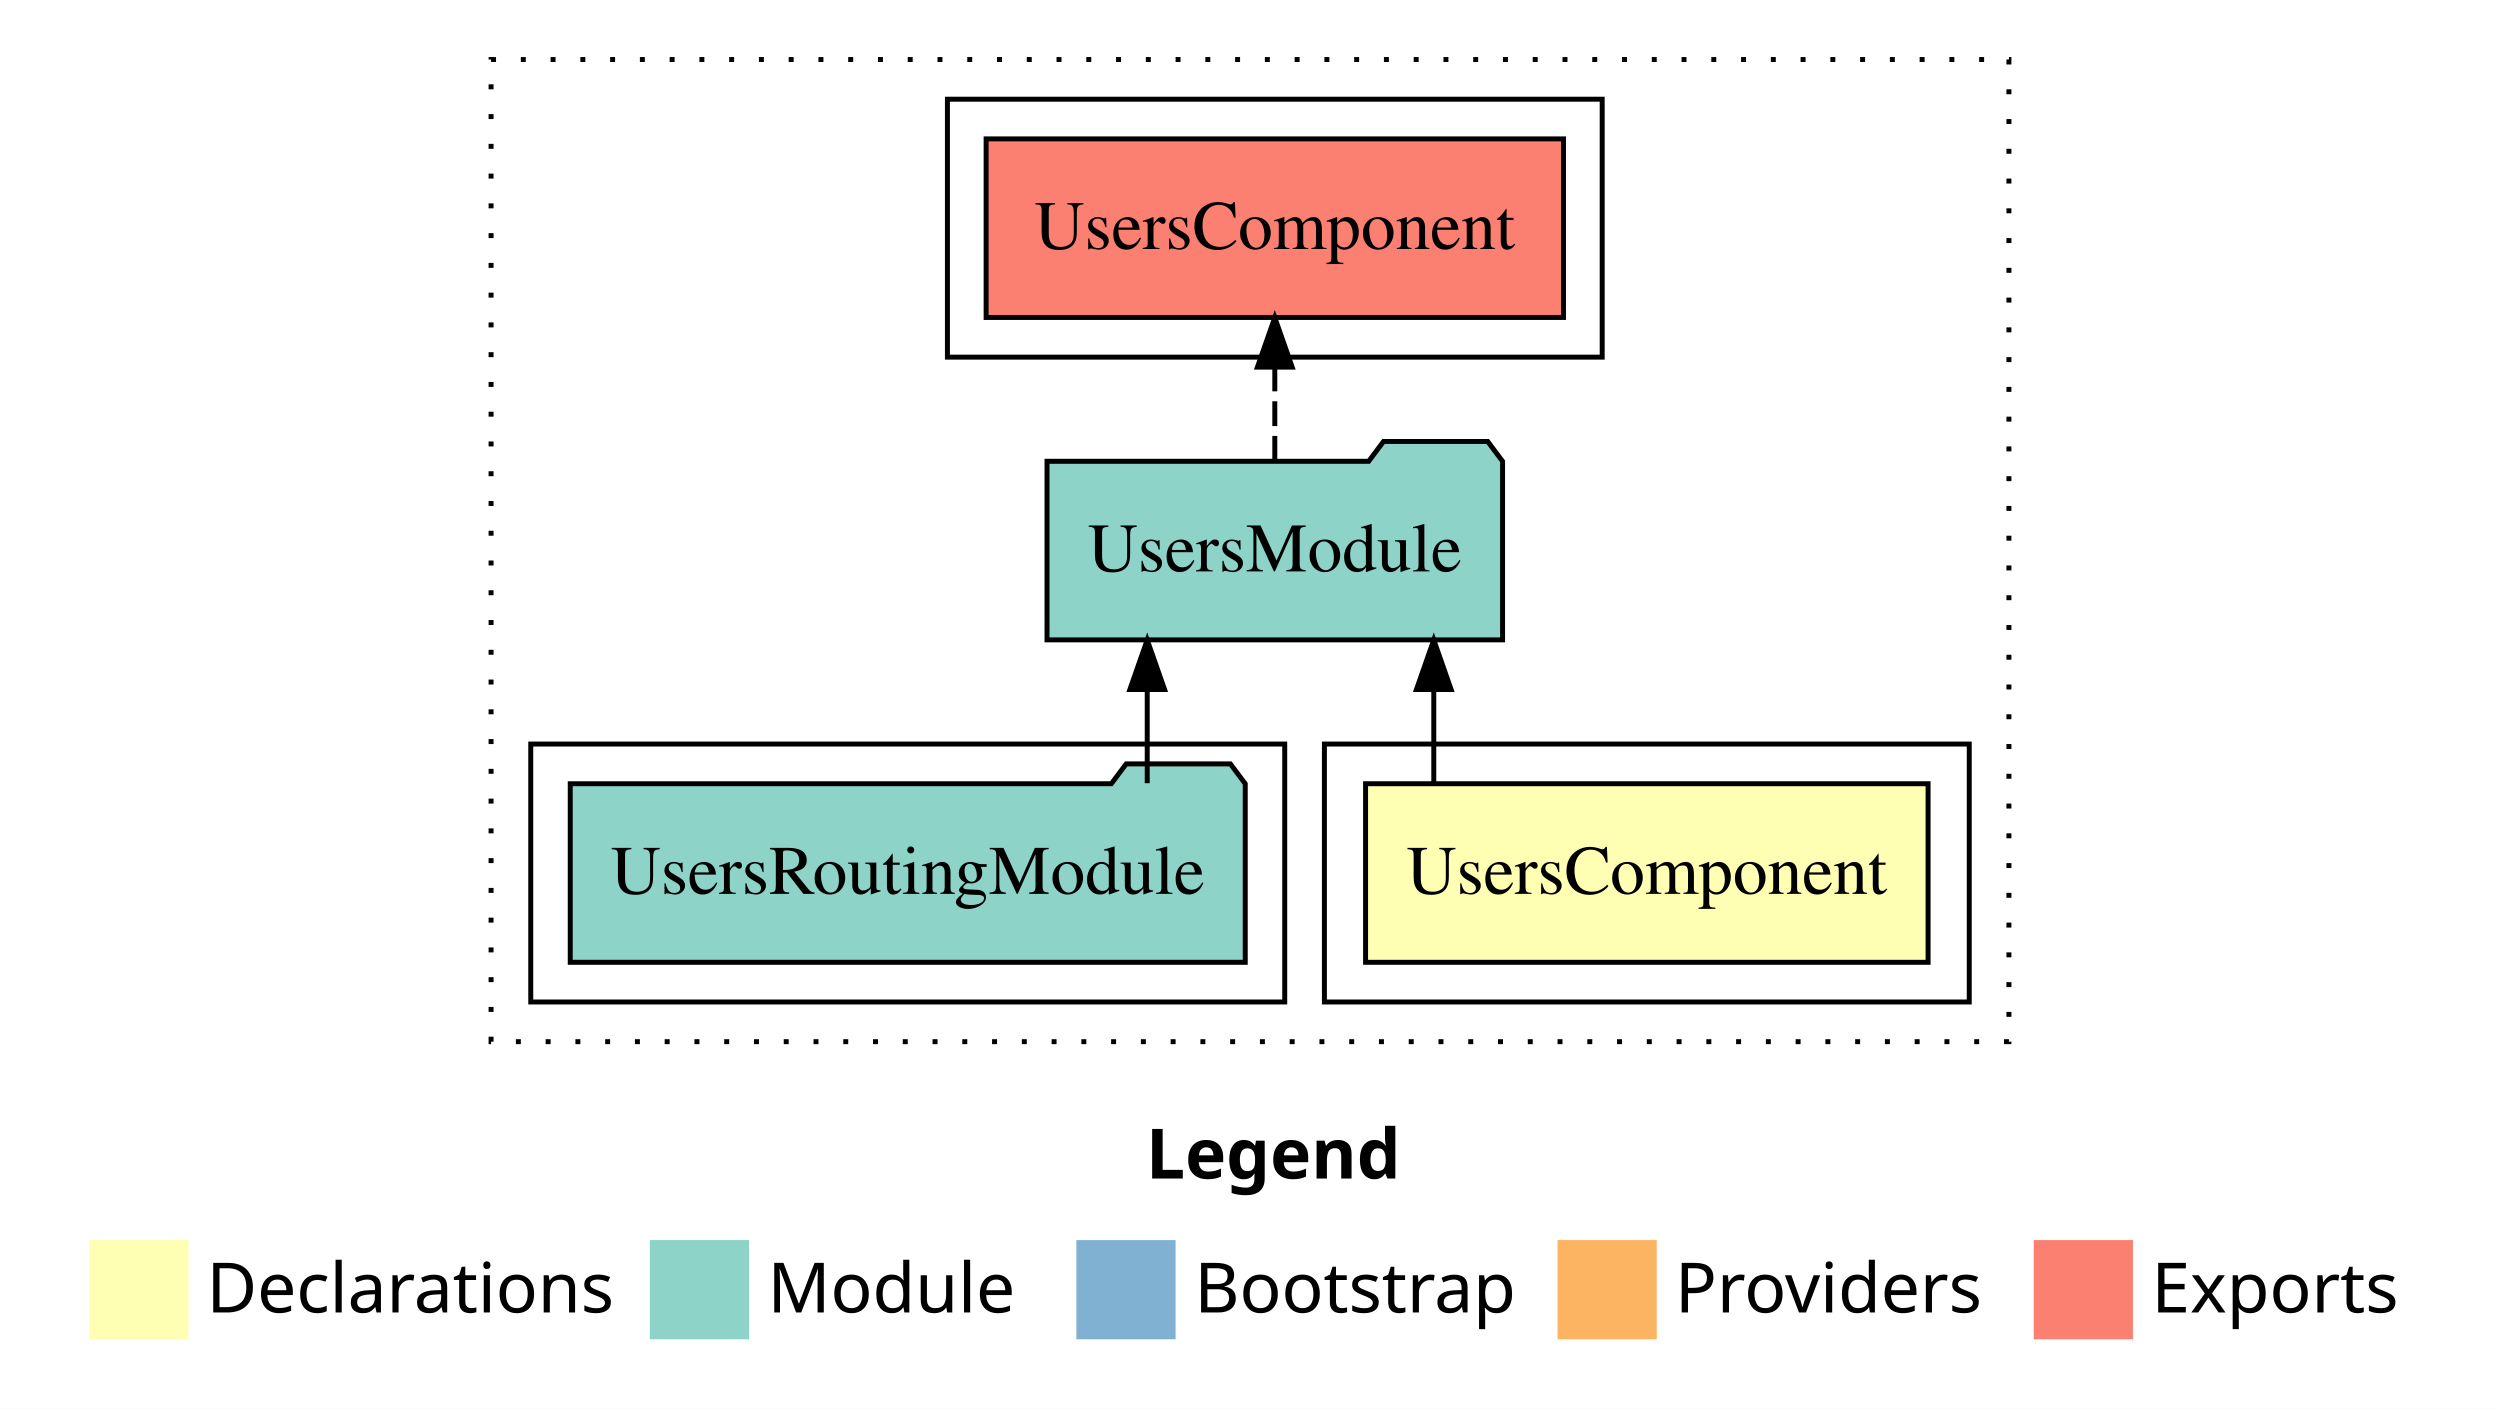
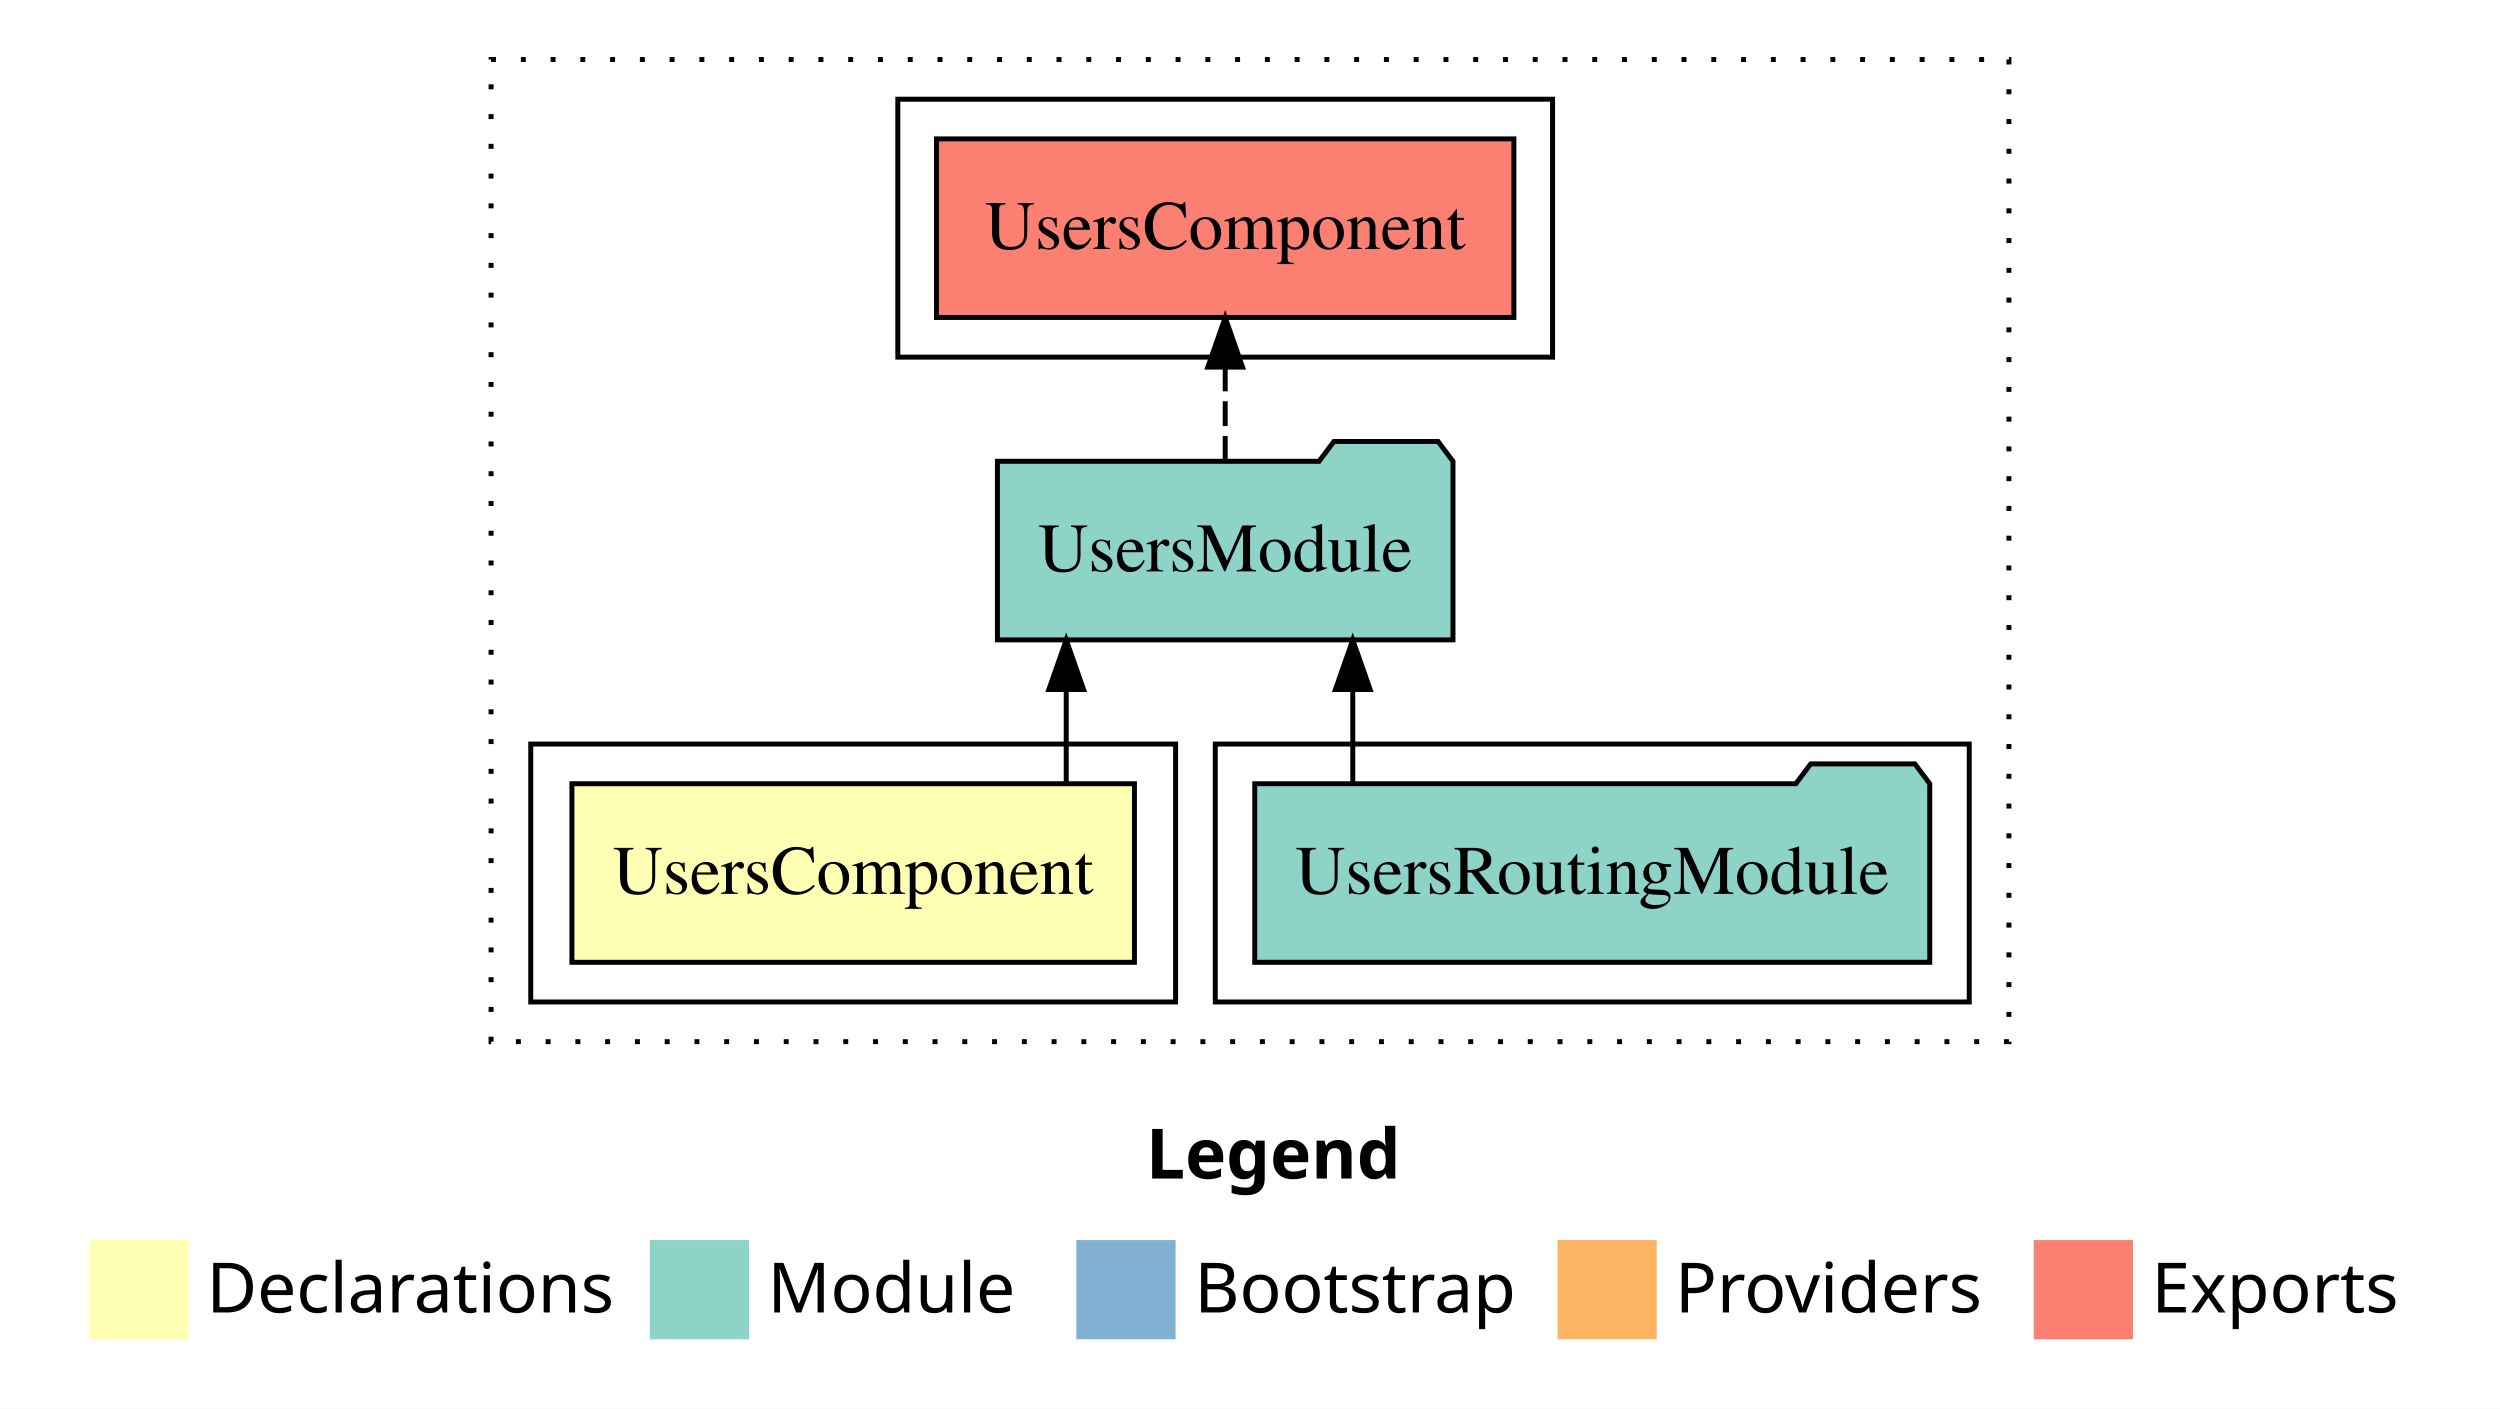
<svg xmlns="http://www.w3.org/2000/svg" width="504pt" height="284pt" viewBox="0.00 0.00 504.00 284.00">
  <g id="graph0" class="graph" transform="scale(1 1) rotate(0) translate(4 280)">
    <polygon fill="white" stroke="transparent" points="-4,4 -4,-280 500,-280 500,4 -4,4" />
    <text text-anchor="start" x="227.01" y="-42.4" font-family="sans-serif" font-weight="bold" font-size="14.00">Legend</text>
    <polygon fill="#ffffb3" stroke="transparent" points="14,-10 14,-30 34,-30 34,-10 14,-10" />
    <text text-anchor="start" x="37.63" y="-15.4" font-family="sans-serif" font-size="14.00">  Declarations</text>
    <polygon fill="#8dd3c7" stroke="transparent" points="127,-10 127,-30 147,-30 147,-10 127,-10" />
    <text text-anchor="start" x="150.73" y="-15.4" font-family="sans-serif" font-size="14.00">  Module</text>
    <polygon fill="#80b1d3" stroke="transparent" points="213,-10 213,-30 233,-30 233,-10 213,-10" />
    <text text-anchor="start" x="236.78" y="-15.4" font-family="sans-serif" font-size="14.00">  Bootstrap</text>
    <polygon fill="#fdb462" stroke="transparent" points="310,-10 310,-30 330,-30 330,-10 310,-10" />
    <text text-anchor="start" x="333.67" y="-15.4" font-family="sans-serif" font-size="14.00">  Providers</text>
    <polygon fill="#fb8072" stroke="transparent" points="406,-10 406,-30 426,-30 426,-10 406,-10" />
    <text text-anchor="start" x="429.73" y="-15.4" font-family="sans-serif" font-size="14.00">  Exports</text>
    <g id="clust1" class="cluster">
      <polygon fill="none" stroke="black" stroke-dasharray="1,5" points="95,-70 95,-268 401,-268 401,-70 95,-70" />
    </g>
+     <g id="clust4" class="cluster">
+       <polygon fill="none" stroke="black" points="241,-78 241,-130 393,-130 393,-78 241,-78" />
+     </g>
    <g id="clust5" class="cluster">
-       <polygon fill="none" stroke="black" points="187,-208 187,-260 319,-260 319,-208 187,-208" />
+       <polygon fill="none" stroke="black" points="177,-208 177,-260 309,-260 309,-208 177,-208" />
    </g>
    <g id="clust2" class="cluster">
-       <polygon fill="none" stroke="black" points="263,-78 263,-130 393,-130 393,-78 263,-78" />
-     </g>
-     <g id="clust4" class="cluster">
-       <polygon fill="none" stroke="black" points="103,-78 103,-130 255,-130 255,-78 103,-78" />
+       <polygon fill="none" stroke="black" points="103,-78 103,-130 233,-130 233,-78 103,-78" />
    </g>
    <g id="node1" class="node">
-       <polygon fill="#ffffb3" stroke="black" points="384.7,-122 271.3,-122 271.3,-86 384.7,-86 384.7,-122" />
-       <text text-anchor="middle" x="328" y="-99.8" font-family="Times,serif" font-size="14.00">UsersComponent</text>
+       <polygon fill="#ffffb3" stroke="black" points="224.7,-122 111.3,-122 111.3,-86 224.7,-86 224.7,-122" />
+       <text text-anchor="middle" x="168" y="-99.8" font-family="Times,serif" font-size="14.00">UsersComponent</text>
    </g>
    <g id="node2" class="node">
-       <polygon fill="#8dd3c7" stroke="black" points="298.92,-187 295.92,-191 274.92,-191 271.92,-187 207.08,-187 207.08,-151 298.92,-151 298.92,-187" />
-       <text text-anchor="middle" x="253" y="-164.8" font-family="Times,serif" font-size="14.00">UsersModule</text>
+       <polygon fill="#8dd3c7" stroke="black" points="288.92,-187 285.92,-191 264.92,-191 261.92,-187 197.08,-187 197.08,-151 288.92,-151 288.92,-187" />
+       <text text-anchor="middle" x="243" y="-164.8" font-family="Times,serif" font-size="14.00">UsersModule</text>
    </g>
    <g id="edge1" class="edge">
-       <path fill="none" stroke="black" d="M285.05,-122.11C285.05,-122.11 285.05,-140.99 285.05,-140.99" />
-       <polygon fill="black" stroke="black" points="281.55,-140.99 285.05,-150.99 288.55,-140.99 281.55,-140.99" />
+       <path fill="none" stroke="black" d="M210.95,-122.11C210.95,-122.11 210.95,-140.99 210.95,-140.99" />
+       <polygon fill="black" stroke="black" points="207.45,-140.99 210.95,-150.99 214.45,-140.99 207.45,-140.99" />
    </g>
    <g id="node4" class="node">
-       <polygon fill="#fb8072" stroke="black" points="311.2,-252 194.8,-252 194.8,-216 311.2,-216 311.2,-252" />
-       <text text-anchor="middle" x="253" y="-229.8" font-family="Times,serif" font-size="14.00">UsersComponent </text>
+       <polygon fill="#fb8072" stroke="black" points="301.2,-252 184.8,-252 184.8,-216 301.2,-216 301.2,-252" />
+       <text text-anchor="middle" x="243" y="-229.8" font-family="Times,serif" font-size="14.00">UsersComponent </text>
    </g>
    <g id="edge3" class="edge">
-       <path fill="none" stroke="black" stroke-dasharray="5,2" d="M253,-187.11C253,-187.11 253,-205.99 253,-205.99" />
-       <polygon fill="black" stroke="black" points="249.5,-205.99 253,-215.99 256.5,-205.99 249.5,-205.99" />
+       <path fill="none" stroke="black" stroke-dasharray="5,2" d="M243,-187.11C243,-187.11 243,-205.99 243,-205.99" />
+       <polygon fill="black" stroke="black" points="239.5,-205.99 243,-215.99 246.5,-205.99 239.5,-205.99" />
    </g>
    <g id="node3" class="node">
-       <polygon fill="#8dd3c7" stroke="black" points="247.04,-122 244.04,-126 223.04,-126 220.04,-122 110.96,-122 110.96,-86 247.04,-86 247.04,-122" />
-       <text text-anchor="middle" x="179" y="-99.8" font-family="Times,serif" font-size="14.00">UsersRoutingModule</text>
+       <polygon fill="#8dd3c7" stroke="black" points="385.04,-122 382.04,-126 361.04,-126 358.04,-122 248.96,-122 248.96,-86 385.04,-86 385.04,-122" />
+       <text text-anchor="middle" x="317" y="-99.8" font-family="Times,serif" font-size="14.00">UsersRoutingModule</text>
    </g>
    <g id="edge2" class="edge">
-       <path fill="none" stroke="black" d="M227.28,-122.11C227.28,-122.11 227.28,-140.99 227.28,-140.99" />
-       <polygon fill="black" stroke="black" points="223.78,-140.99 227.28,-150.99 230.78,-140.99 223.78,-140.99" />
+       <path fill="none" stroke="black" d="M268.72,-122.11C268.72,-122.11 268.72,-140.99 268.72,-140.99" />
+       <polygon fill="black" stroke="black" points="265.22,-140.99 268.72,-150.99 272.22,-140.99 265.22,-140.99" />
    </g>
  </g>
</svg>
